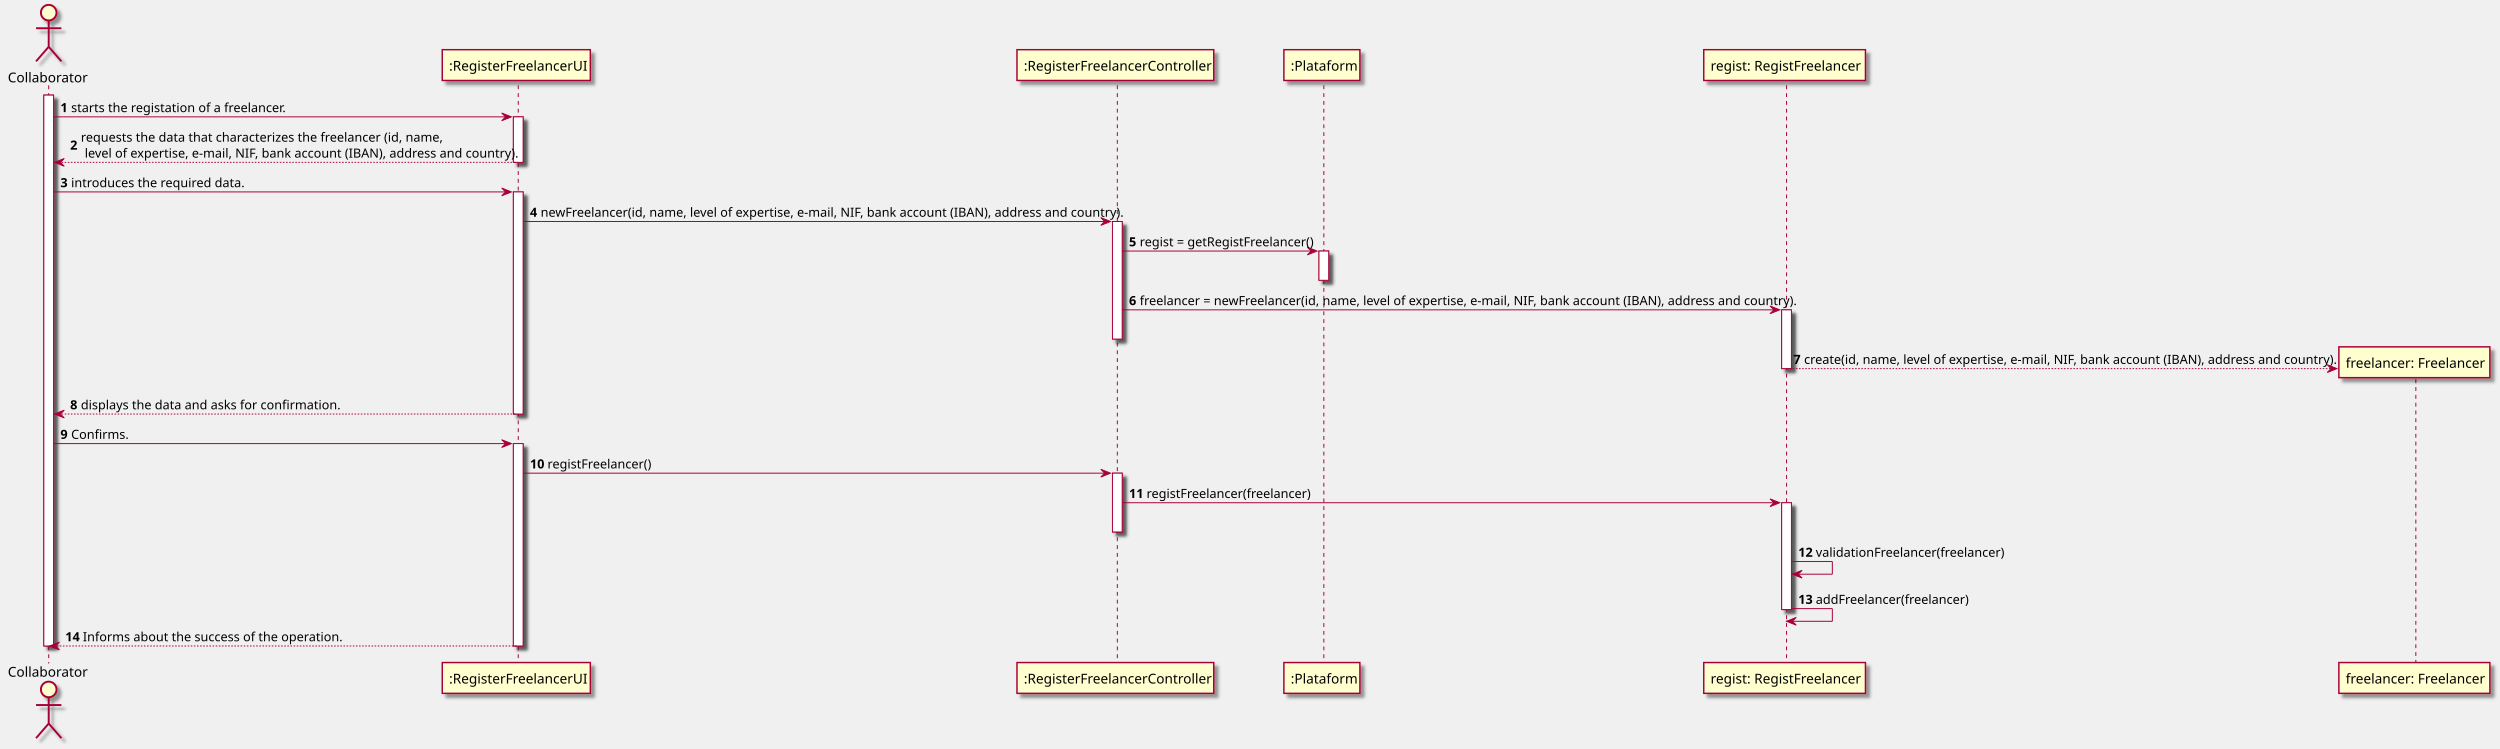
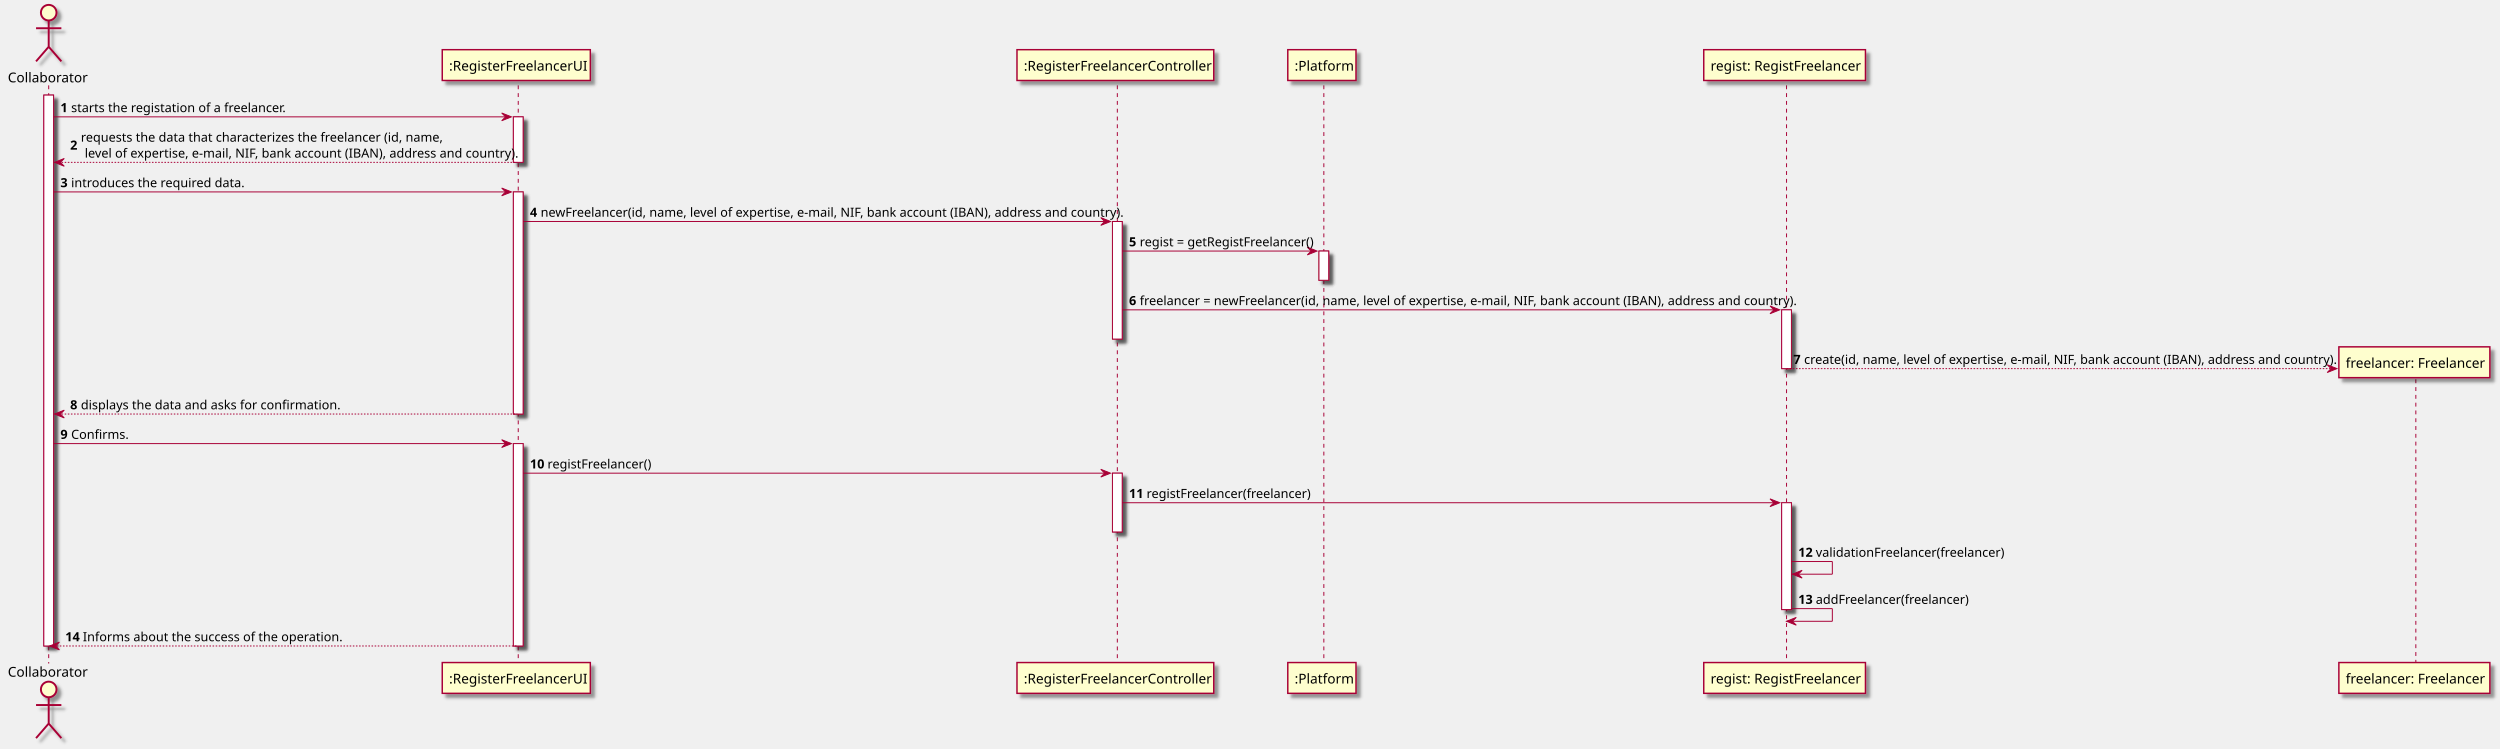
<svg xmlns="http://www.w3.org/2000/svg" contentScriptType="application/ecmascript" contentStyleType="text/css" height="961.25px" preserveAspectRatio="none" style="width:3208px;height:961px;" version="1.1" viewBox="0 0 3208 961" width="3208.75px" zoomAndPan="magnify">
  <defs>
-     <filter height="300%" id="f1pzw3md76u3xj" width="300%" x="-1" y="-1">
+     <filter height="300%" id="flnkx0hxb42eo" width="300%" x="-1" y="-1">
      <feGaussianBlur result="blurOut" stdDeviation="2.5" />
      <feColorMatrix in="blurOut" result="blurOut2" type="matrix" values="0 0 0 0 0 0 0 0 0 0 0 0 0 0 0 0 0 0 .4 0" />
      <feOffset dx="5.0" dy="5.0" in="blurOut2" result="blurOut3" />
      <feBlend in="SourceGraphic" in2="blurOut3" mode="normal" />
    </filter>
  </defs>
  <g>
-     <rect fill="#FFFFFF" filter="url(#f1pzw3md76u3xj)" height="706.914" style="stroke: #A80036; stroke-width: 1.25;" width="12.5" x="56.25" y="122.012" />
-     <rect fill="#FFFFFF" filter="url(#f1pzw3md76u3xj)" height="58.379" style="stroke: #A80036; stroke-width: 1.25;" width="12.5" x="658.75" y="149.951" />
-     <rect fill="#FFFFFF" filter="url(#f1pzw3md76u3xj)" height="285.019" style="stroke: #A80036; stroke-width: 1.25;" width="12.5" x="658.75" y="246.269" />
-     <rect fill="#FFFFFF" filter="url(#f1pzw3md76u3xj)" height="259.697" style="stroke: #A80036; stroke-width: 1.25;" width="12.5" x="658.75" y="569.229" />
-     <rect fill="#FFFFFF" filter="url(#f1pzw3md76u3xj)" height="150.879" style="stroke: #A80036; stroke-width: 1.25;" width="12.5" x="1427.5" y="284.209" />
-     <rect fill="#FFFFFF" filter="url(#f1pzw3md76u3xj)" height="75.439" style="stroke: #A80036; stroke-width: 1.25;" width="12.5" x="1427.5" y="607.168" />
-     <rect fill="#FFFFFF" filter="url(#f1pzw3md76u3xj)" height="37.5" style="stroke: #A80036; stroke-width: 1.25;" width="12.5" x="1692.5" y="322.148" />
-     <rect fill="#FFFFFF" filter="url(#f1pzw3md76u3xj)" height="75.439" style="stroke: #A80036; stroke-width: 1.25;" width="12.5" x="2286.25" y="397.588" />
-     <rect fill="#FFFFFF" filter="url(#f1pzw3md76u3xj)" height="137.129" style="stroke: #A80036; stroke-width: 1.25;" width="12.5" x="2286.25" y="645.107" />
+     <rect fill="#FFFFFF" filter="url(#flnkx0hxb42eo)" height="706.914" style="stroke: #A80036; stroke-width: 1.25;" width="12.5" x="56.25" y="122.012" />
+     <rect fill="#FFFFFF" filter="url(#flnkx0hxb42eo)" height="58.379" style="stroke: #A80036; stroke-width: 1.25;" width="12.5" x="658.75" y="149.951" />
+     <rect fill="#FFFFFF" filter="url(#flnkx0hxb42eo)" height="285.019" style="stroke: #A80036; stroke-width: 1.25;" width="12.5" x="658.75" y="246.269" />
+     <rect fill="#FFFFFF" filter="url(#flnkx0hxb42eo)" height="259.697" style="stroke: #A80036; stroke-width: 1.25;" width="12.5" x="658.75" y="569.229" />
+     <rect fill="#FFFFFF" filter="url(#flnkx0hxb42eo)" height="150.879" style="stroke: #A80036; stroke-width: 1.25;" width="12.5" x="1427.5" y="284.209" />
+     <rect fill="#FFFFFF" filter="url(#flnkx0hxb42eo)" height="75.439" style="stroke: #A80036; stroke-width: 1.25;" width="12.5" x="1427.5" y="607.168" />
+     <rect fill="#FFFFFF" filter="url(#flnkx0hxb42eo)" height="37.5" style="stroke: #A80036; stroke-width: 1.25;" width="12.5" x="1692.5" y="322.148" />
+     <rect fill="#FFFFFF" filter="url(#flnkx0hxb42eo)" height="75.439" style="stroke: #A80036; stroke-width: 1.25;" width="12.5" x="2286.25" y="397.588" />
+     <rect fill="#FFFFFF" filter="url(#flnkx0hxb42eo)" height="137.129" style="stroke: #A80036; stroke-width: 1.25;" width="12.5" x="2286.25" y="645.107" />
    <line style="stroke: #A80036; stroke-width: 1.25; stroke-dasharray: 5.0,5.0;" x1="62.5" x2="62.5" y1="109.512" y2="851.426" />
    <line style="stroke: #A80036; stroke-width: 1.25; stroke-dasharray: 5.0,5.0;" x1="665" x2="665" y1="109.512" y2="851.426" />
    <line style="stroke: #A80036; stroke-width: 1.25; stroke-dasharray: 5.0,5.0;" x1="1433.75" x2="1433.75" y1="109.512" y2="851.426" />
    <line style="stroke: #A80036; stroke-width: 1.25; stroke-dasharray: 5.0,5.0;" x1="1698.75" x2="1698.75" y1="109.512" y2="851.426" />
    <line style="stroke: #A80036; stroke-width: 1.25; stroke-dasharray: 5.0,5.0;" x1="2292.5" x2="2292.5" y1="109.512" y2="851.426" />
    <line style="stroke: #A80036; stroke-width: 1.25; stroke-dasharray: 5.0,5.0;" x1="3100" x2="3100" y1="486.719" y2="851.426" />
    <text fill="#000000" font-family="sans-serif" font-size="17.5" lengthAdjust="spacingAndGlyphs" textLength="97.5" x="10" y="105.666">Collaborator</text>
-     <ellipse cx="62.5" cy="16.25" fill="#FEFECE" filter="url(#f1pzw3md76u3xj)" rx="10" ry="10" style="stroke: #A80036; stroke-width: 2.5;" />
-     <path d="M62.5,26.25 L62.5,60 M46.25,36.25 L78.75,36.25 M62.5,60 L46.25,78.75 M62.5,60 L78.75,78.75 " fill="none" filter="url(#f1pzw3md76u3xj)" style="stroke: #A80036; stroke-width: 2.5;" />
+     <ellipse cx="62.5" cy="16.25" fill="#FEFECE" filter="url(#flnkx0hxb42eo)" rx="10" ry="10" style="stroke: #A80036; stroke-width: 2.5;" />
+     <path d="M62.5,26.25 L62.5,60 M46.25,36.25 L78.75,36.25 M62.5,60 L46.25,78.75 M62.5,60 L78.75,78.75 " fill="none" filter="url(#flnkx0hxb42eo)" style="stroke: #A80036; stroke-width: 2.5;" />
    <text fill="#000000" font-family="sans-serif" font-size="17.5" lengthAdjust="spacingAndGlyphs" textLength="97.5" x="10" y="868.342">Collaborator</text>
-     <ellipse cx="62.5" cy="884.688" fill="#FEFECE" filter="url(#f1pzw3md76u3xj)" rx="10" ry="10" style="stroke: #A80036; stroke-width: 2.5;" />
-     <path d="M62.5,894.688 L62.5,928.438 M46.25,904.688 L78.75,904.688 M62.5,928.438 L46.25,947.188 M62.5,928.438 L78.75,947.188 " fill="none" filter="url(#f1pzw3md76u3xj)" style="stroke: #A80036; stroke-width: 2.5;" />
-     <rect fill="#FEFECE" filter="url(#f1pzw3md76u3xj)" height="39.512" style="stroke: #A80036; stroke-width: 1.875;" width="190" x="567.5" y="63.75" />
+     <ellipse cx="62.5" cy="884.688" fill="#FEFECE" filter="url(#flnkx0hxb42eo)" rx="10" ry="10" style="stroke: #A80036; stroke-width: 2.5;" />
+     <path d="M62.5,894.688 L62.5,928.438 M46.25,904.688 L78.75,904.688 M62.5,928.438 L46.25,947.188 M62.5,928.438 L78.75,947.188 " fill="none" filter="url(#flnkx0hxb42eo)" style="stroke: #A80036; stroke-width: 2.5;" />
+     <rect fill="#FEFECE" filter="url(#flnkx0hxb42eo)" height="39.512" style="stroke: #A80036; stroke-width: 1.875;" width="190" x="567.5" y="63.75" />
    <text fill="#000000" font-family="sans-serif" font-size="17.5" lengthAdjust="spacingAndGlyphs" textLength="172.5" x="576.25" y="90.666">:RegisterFreelancerUI</text>
-     <rect fill="#FEFECE" filter="url(#f1pzw3md76u3xj)" height="39.512" style="stroke: #A80036; stroke-width: 1.875;" width="190" x="567.5" y="850.176" />
+     <rect fill="#FEFECE" filter="url(#flnkx0hxb42eo)" height="39.512" style="stroke: #A80036; stroke-width: 1.875;" width="190" x="567.5" y="850.176" />
    <text fill="#000000" font-family="sans-serif" font-size="17.5" lengthAdjust="spacingAndGlyphs" textLength="172.5" x="576.25" y="877.092">:RegisterFreelancerUI</text>
-     <rect fill="#FEFECE" filter="url(#f1pzw3md76u3xj)" height="39.512" style="stroke: #A80036; stroke-width: 1.875;" width="252.5" x="1305" y="63.75" />
+     <rect fill="#FEFECE" filter="url(#flnkx0hxb42eo)" height="39.512" style="stroke: #A80036; stroke-width: 1.875;" width="252.5" x="1305" y="63.75" />
    <text fill="#000000" font-family="sans-serif" font-size="17.5" lengthAdjust="spacingAndGlyphs" textLength="235" x="1313.75" y="90.666">:RegisterFreelancerController</text>
-     <rect fill="#FEFECE" filter="url(#f1pzw3md76u3xj)" height="39.512" style="stroke: #A80036; stroke-width: 1.875;" width="252.5" x="1305" y="850.176" />
+     <rect fill="#FEFECE" filter="url(#flnkx0hxb42eo)" height="39.512" style="stroke: #A80036; stroke-width: 1.875;" width="252.5" x="1305" y="850.176" />
    <text fill="#000000" font-family="sans-serif" font-size="17.5" lengthAdjust="spacingAndGlyphs" textLength="235" x="1313.75" y="877.092">:RegisterFreelancerController</text>
-     <rect fill="#FEFECE" filter="url(#f1pzw3md76u3xj)" height="39.512" style="stroke: #A80036; stroke-width: 1.875;" width="97.5" x="1647.5" y="63.75" />
-     <text fill="#000000" font-family="sans-serif" font-size="17.5" lengthAdjust="spacingAndGlyphs" textLength="80" x="1656.25" y="90.666">:Plataform</text>
-     <rect fill="#FEFECE" filter="url(#f1pzw3md76u3xj)" height="39.512" style="stroke: #A80036; stroke-width: 1.875;" width="97.5" x="1647.5" y="850.176" />
-     <text fill="#000000" font-family="sans-serif" font-size="17.5" lengthAdjust="spacingAndGlyphs" textLength="80" x="1656.25" y="877.092">:Plataform</text>
-     <rect fill="#FEFECE" filter="url(#f1pzw3md76u3xj)" height="39.512" style="stroke: #A80036; stroke-width: 1.875;" width="207.5" x="2186.25" y="63.75" />
+     <rect fill="#FEFECE" filter="url(#flnkx0hxb42eo)" height="39.512" style="stroke: #A80036; stroke-width: 1.875;" width="87.5" x="1652.5" y="63.75" />
+     <text fill="#000000" font-family="sans-serif" font-size="17.5" lengthAdjust="spacingAndGlyphs" textLength="70" x="1661.25" y="90.666">:Platform</text>
+     <rect fill="#FEFECE" filter="url(#flnkx0hxb42eo)" height="39.512" style="stroke: #A80036; stroke-width: 1.875;" width="87.5" x="1652.5" y="850.176" />
+     <text fill="#000000" font-family="sans-serif" font-size="17.5" lengthAdjust="spacingAndGlyphs" textLength="70" x="1661.25" y="877.092">:Platform</text>
+     <rect fill="#FEFECE" filter="url(#flnkx0hxb42eo)" height="39.512" style="stroke: #A80036; stroke-width: 1.875;" width="207.5" x="2186.25" y="63.75" />
    <text fill="#000000" font-family="sans-serif" font-size="17.5" lengthAdjust="spacingAndGlyphs" textLength="190" x="2195" y="90.666">regist: RegistFreelancer</text>
-     <rect fill="#FEFECE" filter="url(#f1pzw3md76u3xj)" height="39.512" style="stroke: #A80036; stroke-width: 1.875;" width="207.5" x="2186.25" y="850.176" />
+     <rect fill="#FEFECE" filter="url(#flnkx0hxb42eo)" height="39.512" style="stroke: #A80036; stroke-width: 1.875;" width="207.5" x="2186.25" y="850.176" />
    <text fill="#000000" font-family="sans-serif" font-size="17.5" lengthAdjust="spacingAndGlyphs" textLength="190" x="2195" y="877.092">regist: RegistFreelancer</text>
-     <rect fill="#FEFECE" filter="url(#f1pzw3md76u3xj)" height="39.512" style="stroke: #A80036; stroke-width: 1.875;" width="193.75" x="3001.25" y="850.176" />
+     <rect fill="#FEFECE" filter="url(#flnkx0hxb42eo)" height="39.512" style="stroke: #A80036; stroke-width: 1.875;" width="193.75" x="3001.25" y="850.176" />
    <text fill="#000000" font-family="sans-serif" font-size="17.5" lengthAdjust="spacingAndGlyphs" textLength="176.25" x="3010" y="877.092">freelancer: Freelancer</text>
-     <rect fill="#FFFFFF" filter="url(#f1pzw3md76u3xj)" height="706.914" style="stroke: #A80036; stroke-width: 1.25;" width="12.5" x="56.25" y="122.012" />
-     <rect fill="#FFFFFF" filter="url(#f1pzw3md76u3xj)" height="58.379" style="stroke: #A80036; stroke-width: 1.25;" width="12.5" x="658.75" y="149.951" />
-     <rect fill="#FFFFFF" filter="url(#f1pzw3md76u3xj)" height="285.019" style="stroke: #A80036; stroke-width: 1.25;" width="12.5" x="658.75" y="246.269" />
-     <rect fill="#FFFFFF" filter="url(#f1pzw3md76u3xj)" height="259.697" style="stroke: #A80036; stroke-width: 1.25;" width="12.5" x="658.75" y="569.229" />
-     <rect fill="#FFFFFF" filter="url(#f1pzw3md76u3xj)" height="150.879" style="stroke: #A80036; stroke-width: 1.25;" width="12.5" x="1427.5" y="284.209" />
-     <rect fill="#FFFFFF" filter="url(#f1pzw3md76u3xj)" height="75.439" style="stroke: #A80036; stroke-width: 1.25;" width="12.5" x="1427.5" y="607.168" />
-     <rect fill="#FFFFFF" filter="url(#f1pzw3md76u3xj)" height="37.5" style="stroke: #A80036; stroke-width: 1.25;" width="12.5" x="1692.5" y="322.148" />
-     <rect fill="#FFFFFF" filter="url(#f1pzw3md76u3xj)" height="75.439" style="stroke: #A80036; stroke-width: 1.25;" width="12.5" x="2286.25" y="397.588" />
-     <rect fill="#FFFFFF" filter="url(#f1pzw3md76u3xj)" height="137.129" style="stroke: #A80036; stroke-width: 1.25;" width="12.5" x="2286.25" y="645.107" />
+     <rect fill="#FFFFFF" filter="url(#flnkx0hxb42eo)" height="706.914" style="stroke: #A80036; stroke-width: 1.25;" width="12.5" x="56.25" y="122.012" />
+     <rect fill="#FFFFFF" filter="url(#flnkx0hxb42eo)" height="58.379" style="stroke: #A80036; stroke-width: 1.25;" width="12.5" x="658.75" y="149.951" />
+     <rect fill="#FFFFFF" filter="url(#flnkx0hxb42eo)" height="285.019" style="stroke: #A80036; stroke-width: 1.25;" width="12.5" x="658.75" y="246.269" />
+     <rect fill="#FFFFFF" filter="url(#flnkx0hxb42eo)" height="259.697" style="stroke: #A80036; stroke-width: 1.25;" width="12.5" x="658.75" y="569.229" />
+     <rect fill="#FFFFFF" filter="url(#flnkx0hxb42eo)" height="150.879" style="stroke: #A80036; stroke-width: 1.25;" width="12.5" x="1427.5" y="284.209" />
+     <rect fill="#FFFFFF" filter="url(#flnkx0hxb42eo)" height="75.439" style="stroke: #A80036; stroke-width: 1.25;" width="12.5" x="1427.5" y="607.168" />
+     <rect fill="#FFFFFF" filter="url(#flnkx0hxb42eo)" height="37.5" style="stroke: #A80036; stroke-width: 1.25;" width="12.5" x="1692.5" y="322.148" />
+     <rect fill="#FFFFFF" filter="url(#flnkx0hxb42eo)" height="75.439" style="stroke: #A80036; stroke-width: 1.25;" width="12.5" x="2286.25" y="397.588" />
+     <rect fill="#FFFFFF" filter="url(#flnkx0hxb42eo)" height="137.129" style="stroke: #A80036; stroke-width: 1.25;" width="12.5" x="2286.25" y="645.107" />
    <polygon fill="#A80036" points="643.75,144.951,656.25,149.951,643.75,154.951,648.75,149.951" style="stroke: #A80036; stroke-width: 1.25;" />
    <line style="stroke: #A80036; stroke-width: 1.25;" x1="68.75" x2="651.25" y1="149.951" y2="149.951" />
    <text fill="#000000" font-family="sans-serif" font-size="16.25" font-weight="bold" lengthAdjust="spacingAndGlyphs" textLength="8.75" x="77.5" y="143.881">1</text>
    <text fill="#000000" font-family="sans-serif" font-size="16.25" lengthAdjust="spacingAndGlyphs" textLength="260" x="91.25" y="143.881">starts the registation of a freelancer.</text>
    <polygon fill="#A80036" points="82.5,203.33,70,208.33,82.5,213.33,77.5,208.33" style="stroke: #A80036; stroke-width: 1.25;" />
    <line style="stroke: #A80036; stroke-width: 1.25; stroke-dasharray: 2.0,2.0;" x1="75" x2="663.75" y1="208.33" y2="208.33" />
    <text fill="#000000" font-family="sans-serif" font-size="16.25" font-weight="bold" lengthAdjust="spacingAndGlyphs" textLength="8.75" x="90" y="192.04">2</text>
    <text fill="#000000" font-family="sans-serif" font-size="16.25" lengthAdjust="spacingAndGlyphs" textLength="441.25" x="103.75" y="181.82">requests the data that characterizes the freelancer (id, name,</text>
    <text fill="#000000" font-family="sans-serif" font-size="16.25" lengthAdjust="spacingAndGlyphs" textLength="541.25" x="108.75" y="202.26">level of expertise,  e-mail, NIF, bank account (IBAN), address and country).</text>
    <polygon fill="#A80036" points="643.75,241.269,656.25,246.269,643.75,251.269,648.75,246.269" style="stroke: #A80036; stroke-width: 1.25;" />
    <line style="stroke: #A80036; stroke-width: 1.25;" x1="68.75" x2="651.25" y1="246.269" y2="246.269" />
    <text fill="#000000" font-family="sans-serif" font-size="16.25" font-weight="bold" lengthAdjust="spacingAndGlyphs" textLength="8.75" x="77.5" y="240.199">3</text>
    <text fill="#000000" font-family="sans-serif" font-size="16.25" lengthAdjust="spacingAndGlyphs" textLength="206.25" x="91.25" y="240.199">introduces the required data.</text>
    <polygon fill="#A80036" points="1412.5,279.209,1425,284.209,1412.5,289.209,1417.5,284.209" style="stroke: #A80036; stroke-width: 1.25;" />
    <line style="stroke: #A80036; stroke-width: 1.25;" x1="671.25" x2="1420" y1="284.209" y2="284.209" />
    <text fill="#000000" font-family="sans-serif" font-size="16.25" font-weight="bold" lengthAdjust="spacingAndGlyphs" textLength="8.75" x="680" y="278.138">4</text>
    <text fill="#000000" font-family="sans-serif" font-size="16.25" lengthAdjust="spacingAndGlyphs" textLength="718.75" x="693.75" y="278.138">newFreelancer(id, name, level of expertise, e-mail, NIF, bank account (IBAN), address and country).</text>
    <polygon fill="#A80036" points="1677.5,317.148,1690,322.148,1677.5,327.148,1682.5,322.148" style="stroke: #A80036; stroke-width: 1.25;" />
    <line style="stroke: #A80036; stroke-width: 1.25;" x1="1440" x2="1685" y1="322.148" y2="322.148" />
    <text fill="#000000" font-family="sans-serif" font-size="16.25" font-weight="bold" lengthAdjust="spacingAndGlyphs" textLength="8.75" x="1448.75" y="316.078">5</text>
    <text fill="#000000" font-family="sans-serif" font-size="16.25" lengthAdjust="spacingAndGlyphs" textLength="215" x="1462.5" y="316.078">regist = getRegistFreelancer()</text>
    <polygon fill="#A80036" points="2271.25,392.588,2283.75,397.588,2271.25,402.588,2276.25,397.588" style="stroke: #A80036; stroke-width: 1.25;" />
    <line style="stroke: #A80036; stroke-width: 1.25;" x1="1440" x2="2278.75" y1="397.588" y2="397.588" />
    <text fill="#000000" font-family="sans-serif" font-size="16.25" font-weight="bold" lengthAdjust="spacingAndGlyphs" textLength="8.75" x="1448.75" y="391.517">6</text>
    <text fill="#000000" font-family="sans-serif" font-size="16.25" lengthAdjust="spacingAndGlyphs" textLength="808.75" x="1462.5" y="391.517">freelancer = newFreelancer(id, name, level of expertise, e-mail, NIF, bank account (IBAN), address and country).</text>
    <polygon fill="#A80036" points="2986.25,468.027,2998.75,473.027,2986.25,478.027,2991.25,473.027" style="stroke: #A80036; stroke-width: 1.25;" />
    <line style="stroke: #A80036; stroke-width: 1.25; stroke-dasharray: 2.0,2.0;" x1="2292.5" x2="2993.75" y1="473.027" y2="473.027" />
    <text fill="#000000" font-family="sans-serif" font-size="16.25" font-weight="bold" lengthAdjust="spacingAndGlyphs" textLength="8.75" x="2301.25" y="466.957">7</text>
    <text fill="#000000" font-family="sans-serif" font-size="16.25" lengthAdjust="spacingAndGlyphs" textLength="658.75" x="2315" y="466.957">create(id, name, level of expertise, e-mail, NIF, bank account (IBAN), address and country).</text>
-     <rect fill="#FEFECE" filter="url(#f1pzw3md76u3xj)" height="39.512" style="stroke: #A80036; stroke-width: 1.875;" width="193.75" x="3001.25" y="445.088" />
+     <rect fill="#FEFECE" filter="url(#flnkx0hxb42eo)" height="39.512" style="stroke: #A80036; stroke-width: 1.875;" width="193.75" x="3001.25" y="445.088" />
    <text fill="#000000" font-family="sans-serif" font-size="17.5" lengthAdjust="spacingAndGlyphs" textLength="176.25" x="3010" y="472.004">freelancer: Freelancer</text>
    <polygon fill="#A80036" points="82.5,526.289,70,531.289,82.5,536.289,77.5,531.289" style="stroke: #A80036; stroke-width: 1.25;" />
    <line style="stroke: #A80036; stroke-width: 1.25; stroke-dasharray: 2.0,2.0;" x1="75" x2="663.75" y1="531.289" y2="531.289" />
    <text fill="#000000" font-family="sans-serif" font-size="16.25" font-weight="bold" lengthAdjust="spacingAndGlyphs" textLength="8.75" x="90" y="525.218">8</text>
    <text fill="#000000" font-family="sans-serif" font-size="16.25" lengthAdjust="spacingAndGlyphs" textLength="315" x="103.75" y="525.218">displays the data and asks for confirmation.</text>
    <polygon fill="#A80036" points="643.75,564.229,656.25,569.229,643.75,574.229,648.75,569.229" style="stroke: #A80036; stroke-width: 1.25;" />
    <line style="stroke: #A80036; stroke-width: 1.25;" x1="68.75" x2="651.25" y1="569.229" y2="569.229" />
    <text fill="#000000" font-family="sans-serif" font-size="16.25" font-weight="bold" lengthAdjust="spacingAndGlyphs" textLength="8.75" x="77.5" y="563.158">9</text>
    <text fill="#000000" font-family="sans-serif" font-size="16.25" lengthAdjust="spacingAndGlyphs" textLength="68.75" x="91.25" y="563.158">Confirms.</text>
    <polygon fill="#A80036" points="1412.5,602.168,1425,607.168,1412.5,612.168,1417.5,607.168" style="stroke: #A80036; stroke-width: 1.25;" />
    <line style="stroke: #A80036; stroke-width: 1.25;" x1="671.25" x2="1420" y1="607.168" y2="607.168" />
    <text fill="#000000" font-family="sans-serif" font-size="16.25" font-weight="bold" lengthAdjust="spacingAndGlyphs" textLength="17.5" x="680" y="601.097">10</text>
    <text fill="#000000" font-family="sans-serif" font-size="16.25" lengthAdjust="spacingAndGlyphs" textLength="126.25" x="702.5" y="601.097">registFreelancer()</text>
    <polygon fill="#A80036" points="2271.25,640.107,2283.75,645.107,2271.25,650.107,2276.25,645.107" style="stroke: #A80036; stroke-width: 1.25;" />
    <line style="stroke: #A80036; stroke-width: 1.25;" x1="1440" x2="2278.75" y1="645.107" y2="645.107" />
    <text fill="#000000" font-family="sans-serif" font-size="16.25" font-weight="bold" lengthAdjust="spacingAndGlyphs" textLength="17.5" x="1448.75" y="639.037">11</text>
    <text fill="#000000" font-family="sans-serif" font-size="16.25" lengthAdjust="spacingAndGlyphs" textLength="196.25" x="1471.25" y="639.037">registFreelancer(freelancer)</text>
    <line style="stroke: #A80036; stroke-width: 1.25;" x1="2298.75" x2="2351.25" y1="720.547" y2="720.547" />
    <line style="stroke: #A80036; stroke-width: 1.25;" x1="2351.25" x2="2351.25" y1="720.547" y2="736.797" />
    <line style="stroke: #A80036; stroke-width: 1.25;" x1="2300" x2="2351.25" y1="736.797" y2="736.797" />
    <polygon fill="#A80036" points="2312.5,731.797,2300,736.797,2312.5,741.797,2307.5,736.797" style="stroke: #A80036; stroke-width: 1.25;" />
    <text fill="#000000" font-family="sans-serif" font-size="16.25" font-weight="bold" lengthAdjust="spacingAndGlyphs" textLength="17.5" x="2307.5" y="714.476">12</text>
    <text fill="#000000" font-family="sans-serif" font-size="16.25" lengthAdjust="spacingAndGlyphs" textLength="222.5" x="2330" y="714.476">validationFreelancer(freelancer)</text>
    <line style="stroke: #A80036; stroke-width: 1.25;" x1="2298.75" x2="2351.25" y1="780.986" y2="780.986" />
    <line style="stroke: #A80036; stroke-width: 1.25;" x1="2351.25" x2="2351.25" y1="780.986" y2="797.236" />
    <line style="stroke: #A80036; stroke-width: 1.25;" x1="2292.5" x2="2351.25" y1="797.236" y2="797.236" />
    <polygon fill="#A80036" points="2305,792.236,2292.5,797.236,2305,802.236,2300,797.236" style="stroke: #A80036; stroke-width: 1.25;" />
    <text fill="#000000" font-family="sans-serif" font-size="16.25" font-weight="bold" lengthAdjust="spacingAndGlyphs" textLength="17.5" x="2307.5" y="774.916">13</text>
    <text fill="#000000" font-family="sans-serif" font-size="16.25" lengthAdjust="spacingAndGlyphs" textLength="182.5" x="2330" y="774.916">addFreelancer(freelancer)</text>
    <polygon fill="#A80036" points="76.25,823.926,63.75,828.926,76.25,833.926,71.25,828.926" style="stroke: #A80036; stroke-width: 1.25;" />
    <line style="stroke: #A80036; stroke-width: 1.25; stroke-dasharray: 2.0,2.0;" x1="68.75" x2="663.75" y1="828.926" y2="828.926" />
    <text fill="#000000" font-family="sans-serif" font-size="16.25" font-weight="bold" lengthAdjust="spacingAndGlyphs" textLength="17.5" x="83.75" y="822.855">14</text>
    <text fill="#000000" font-family="sans-serif" font-size="16.25" lengthAdjust="spacingAndGlyphs" textLength="312.5" x="106.25" y="822.855">Informs about the success of the operation.</text>
  </g>
</svg>
